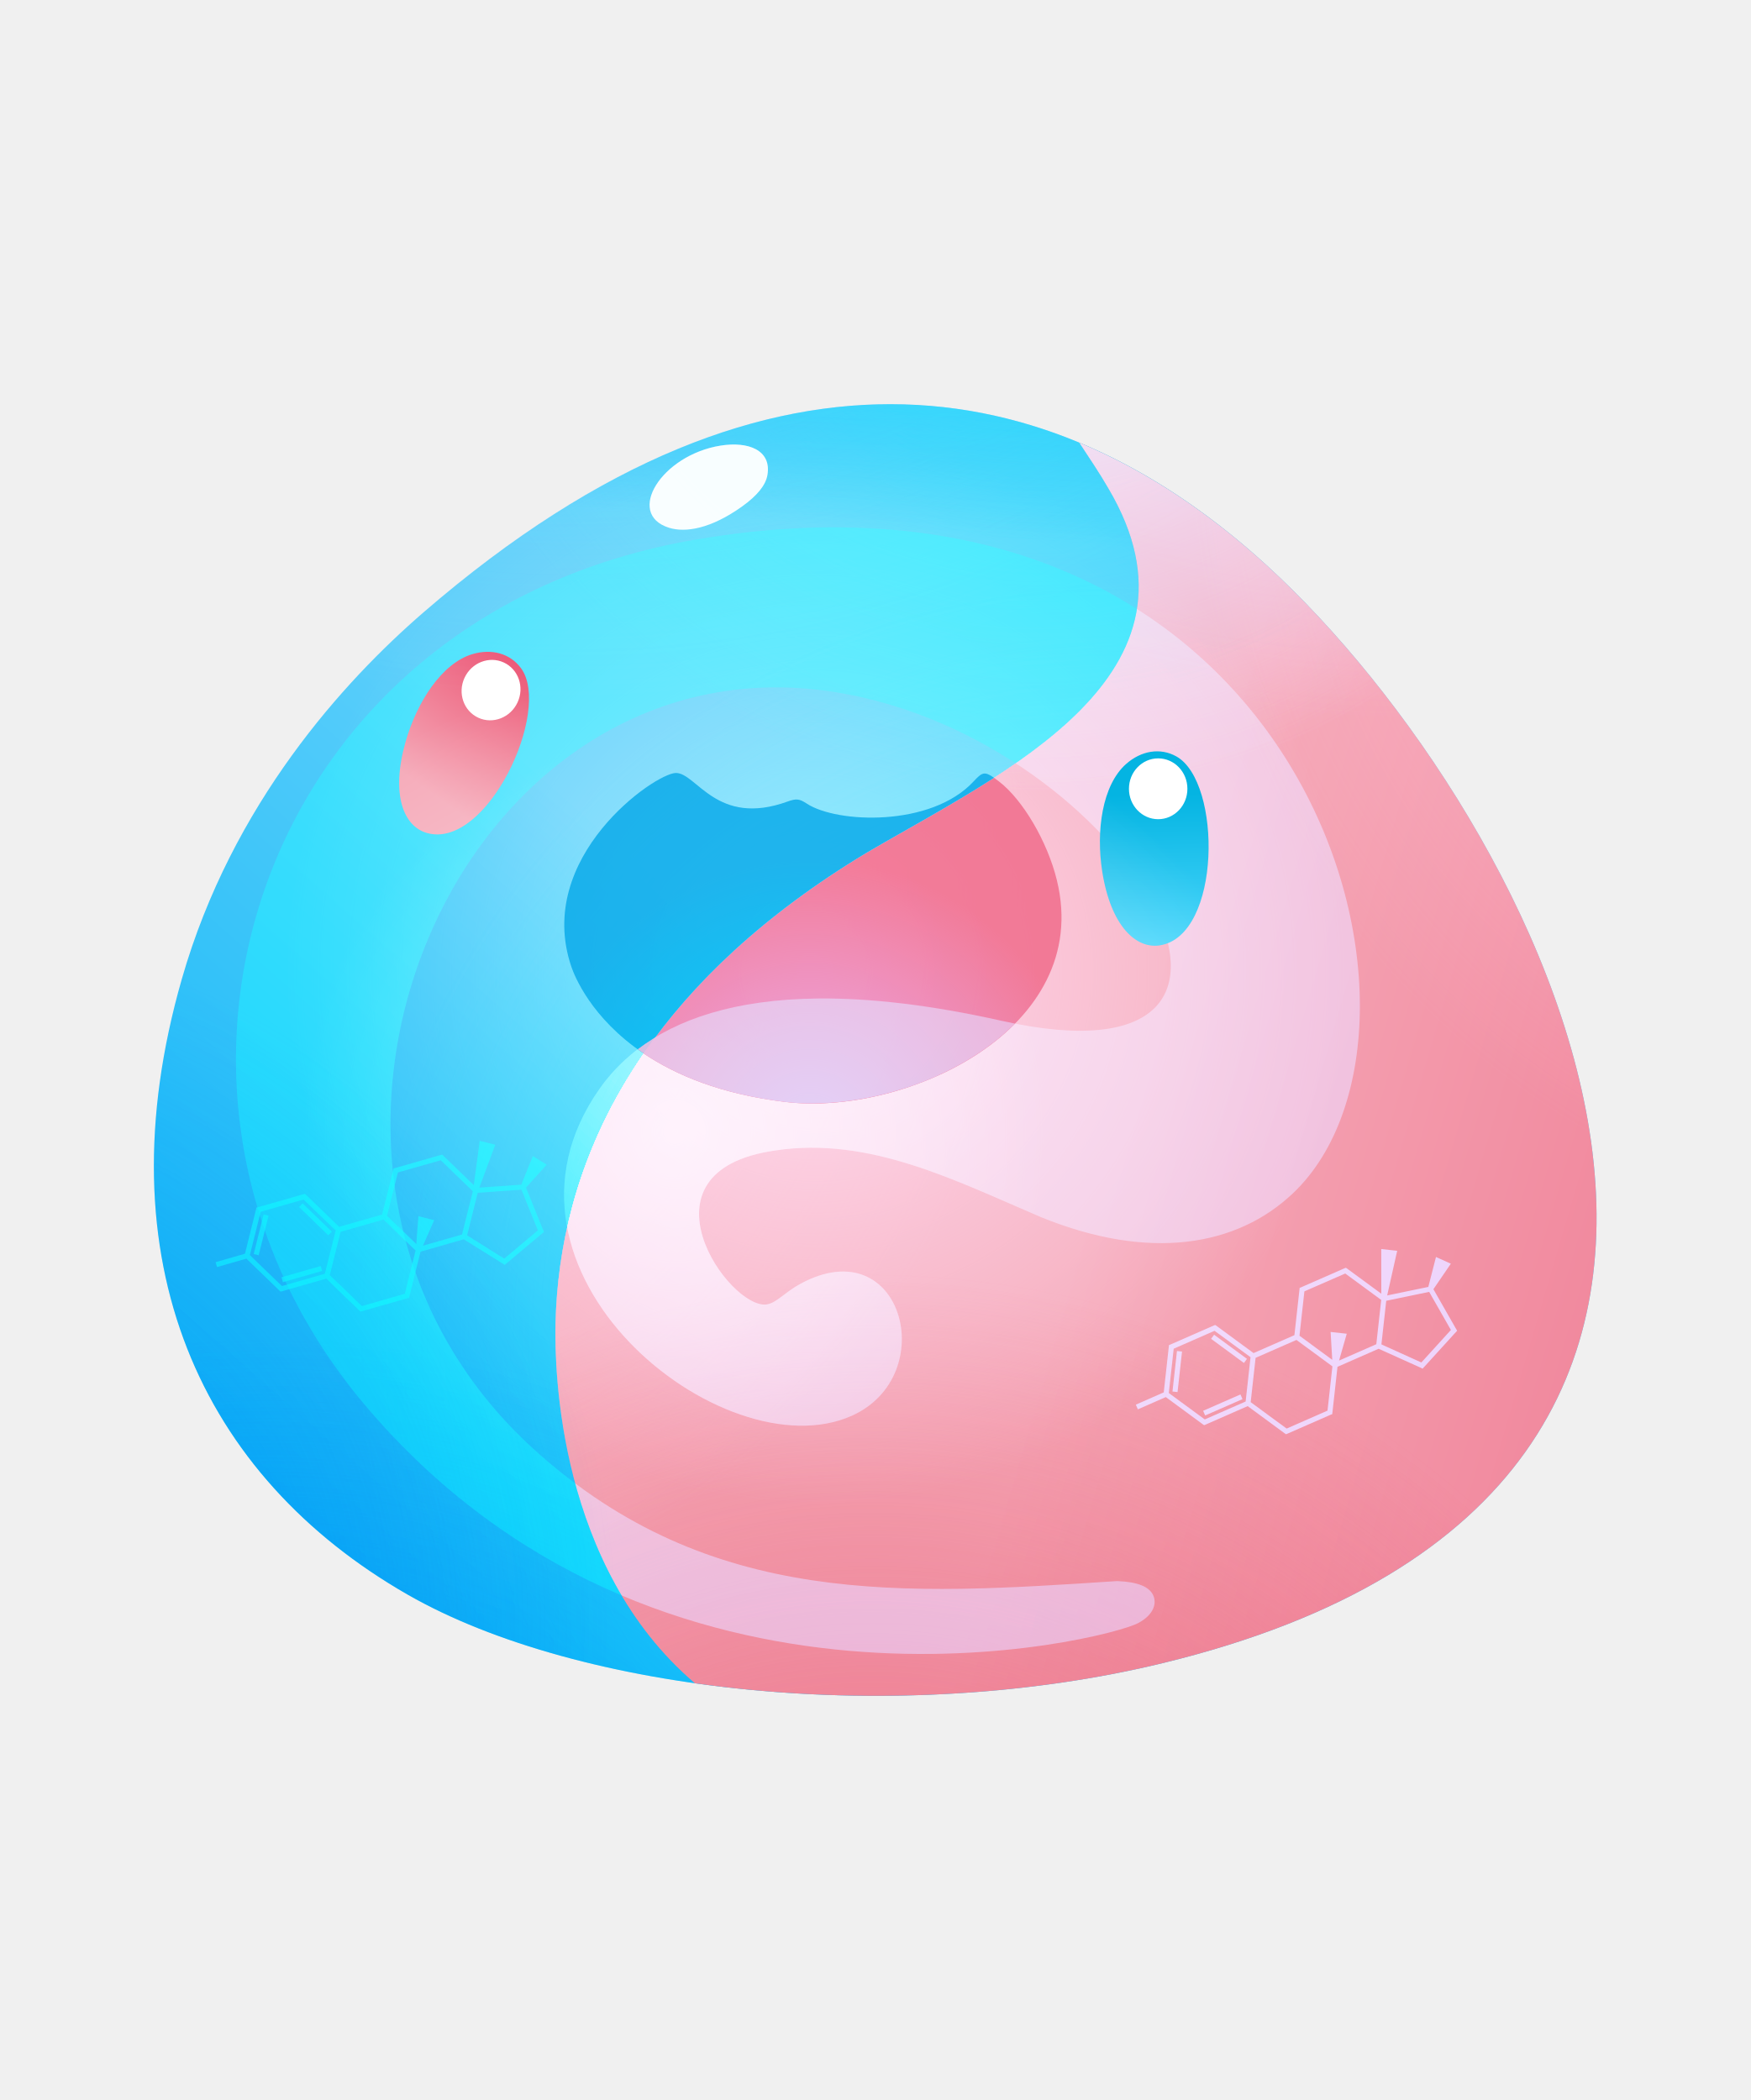
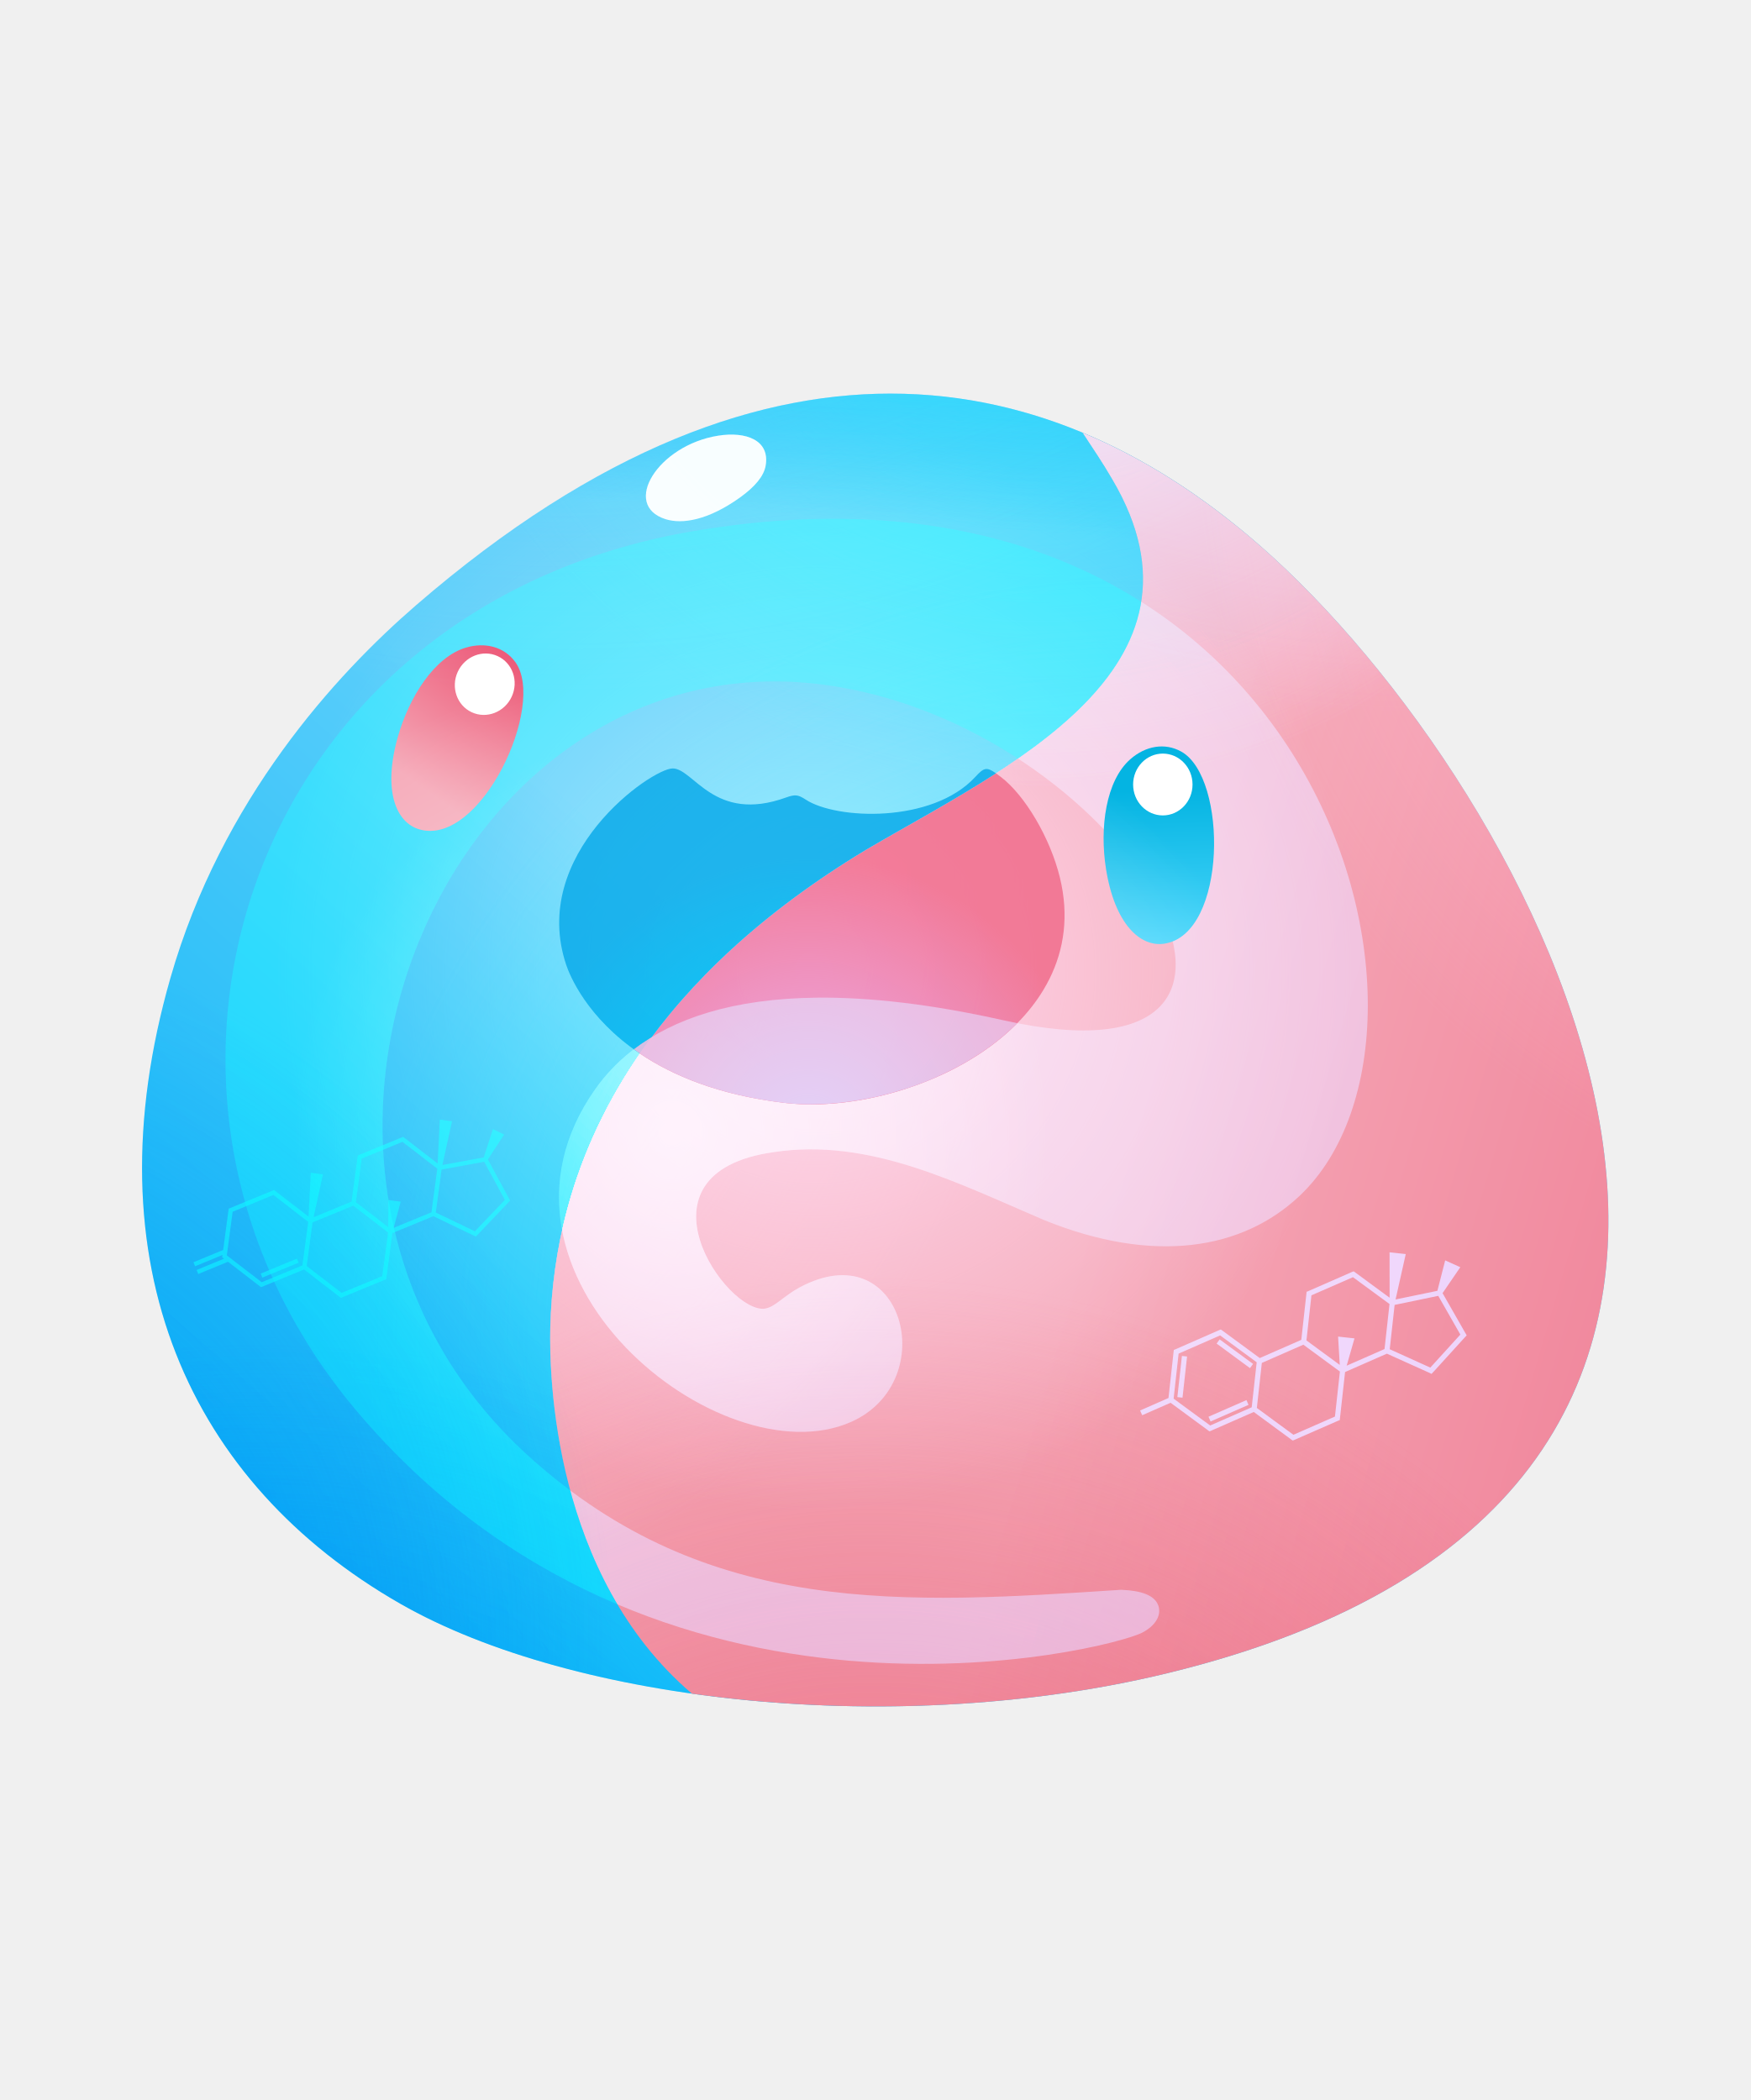
<svg xmlns="http://www.w3.org/2000/svg" xmlns:xlink="http://www.w3.org/1999/xlink" xml:space="preserve" width="3000" height="3600">
  <defs>
    <linearGradient id="u">
      <stop offset="0" stop-color="#fff2fc" />
      <stop offset="1" stop-color="#fff2fc" stop-opacity="0" />
    </linearGradient>
    <linearGradient id="t">
      <stop offset="0" stop-color="#19b3f7" />
      <stop offset="1" stop-color="#19b3f7" stop-opacity="0" />
    </linearGradient>
    <linearGradient id="s">
      <stop offset="0" stop-color="#f4c4e4" />
      <stop offset="1" stop-color="#f4c4e4" stop-opacity="0" />
    </linearGradient>
    <linearGradient id="r">
      <stop offset="0" stop-color="#1bb3ed" />
      <stop offset="1" stop-color="#1bb3ed" stop-opacity="0" />
    </linearGradient>
    <linearGradient id="q">
      <stop offset="0" stop-color="#f7b0bf" />
      <stop offset="1" stop-color="#f7b0bf" stop-opacity="0" />
    </linearGradient>
    <linearGradient id="p">
      <stop offset="0" stop-color="#48ccfc" stop-opacity=".627" />
      <stop offset="1" stop-color="#48ccfc" stop-opacity="0" />
    </linearGradient>
    <linearGradient id="o">
      <stop offset="0" stop-color="#f6cbe5" />
      <stop offset="1" stop-color="#f6cbe5" stop-opacity="0" />
    </linearGradient>
    <linearGradient id="n">
      <stop offset="0" stop-color="#fff" />
      <stop offset="1" stop-color="#fff" stop-opacity="0" />
    </linearGradient>
    <linearGradient id="e">
      <stop offset="0" stop-color="#f5a9b8" />
      <stop offset="1" stop-color="#eb5170" />
    </linearGradient>
    <linearGradient id="d">
      <stop offset="0" stop-color="#4bd7fc" />
      <stop offset="1" stop-color="#04b4e2" />
    </linearGradient>
    <linearGradient id="k">
      <stop offset="0" stop-color="#f28fa3" />
      <stop offset="1" stop-color="#f28fa3" stop-opacity="0" />
    </linearGradient>
    <linearGradient id="j">
      <stop offset="0" stop-color="#0ec9fb" />
      <stop offset="1" stop-color="#0ec9fb" stop-opacity="0" />
    </linearGradient>
    <linearGradient id="i">
      <stop offset="0" stop-color="#f3cae3" />
      <stop offset="1" stop-color="#f3cae3" stop-opacity="0" />
    </linearGradient>
    <linearGradient id="h">
      <stop offset="0" stop-color="#5bcefa" />
      <stop offset="1" stop-color="#5bcefa" stop-opacity="0" />
    </linearGradient>
    <linearGradient id="g">
      <stop offset="0" stop-color="#53c9f9" />
      <stop offset="1" stop-color="#53c9f9" stop-opacity="0" />
    </linearGradient>
    <linearGradient id="f">
      <stop offset="0" stop-color="#f5a8b7" />
      <stop offset="1" stop-color="#f5a8b7" stop-opacity="0" />
    </linearGradient>
    <linearGradient id="c">
      <stop offset="0" stop-color="#f5a9b8" />
      <stop offset="1" stop-color="#ec5f7b" />
    </linearGradient>
    <linearGradient id="b">
      <stop offset="0" stop-color="#5bcefa" />
      <stop offset="1" stop-color="#0cb6f8" />
    </linearGradient>
    <linearGradient id="a">
      <stop offset="0" stop-color="#3cc5f9" />
      <stop offset="1" stop-color="#3cc5f9" stop-opacity="0" />
    </linearGradient>
-     <linearGradient xlink:href="#a" id="y" x1="159.07" x2="155.187" y1="49.238" y2="102.442" gradientUnits="userSpaceOnUse" />
-     <linearGradient xlink:href="#b" id="v" x1="160.176" x2="53.057" y1="201.77" y2="323.285" gradientUnits="userSpaceOnUse" />
-     <linearGradient xlink:href="#c" id="z" x1="223.466" x2="473.231" y1="260.621" y2="334" gradientUnits="userSpaceOnUse" />
+     <linearGradient xlink:href="#a" id="y" x1="159.07" x2="155.187" y1="49.238" y2="102.442" gradientTransform="translate(61.542 78.28)scale(7.94693)" gradientUnits="userSpaceOnUse" />
+     <linearGradient xlink:href="#b" id="v" x1="160.176" x2="53.057" y1="201.77" y2="323.285" gradientTransform="translate(61.542 78.28)scale(7.94693)" gradientUnits="userSpaceOnUse" />
+     <linearGradient xlink:href="#c" id="z" x1="223.466" x2="473.231" y1="260.621" y2="334" gradientTransform="translate(61.542 78.28)scale(7.94693)" gradientUnits="userSpaceOnUse" />
    <linearGradient xlink:href="#d" id="G" x1="242.065" x2="241.188" y1="583.341" y2="549.961" gradientTransform="translate(0 -388.489)" gradientUnits="userSpaceOnUse" />
    <linearGradient xlink:href="#e" id="I" x1="85.622" x2="107.247" y1="564.9" y2="534.847" gradientTransform="translate(0 -403.367)" gradientUnits="userSpaceOnUse" />
-     <radialGradient xlink:href="#f" id="B" cx="133.078" cy="35.543" r="163.661" fx="133.078" fy="35.543" gradientTransform="translate(-81.802 143.34)" gradientUnits="userSpaceOnUse" />
-     <radialGradient xlink:href="#g" id="w" cx="424.706" cy="-58.827" r="163.661" fx="424.706" fy="-58.827" gradientTransform="translate(-192.51 337.332)" gradientUnits="userSpaceOnUse" />
-     <radialGradient xlink:href="#h" id="E" cx="-12.399" cy="228.961" r="139.691" fx="-12.399" fy="228.961" gradientTransform="translate(228.134 -206.643)" gradientUnits="userSpaceOnUse" />
-     <radialGradient xlink:href="#i" id="F" cx="133.491" cy="234.333" r="71.085" fx="133.491" fy="234.333" gradientTransform="matrix(1.13876 0 0 1.19154 -14.12 -44.959)" gradientUnits="userSpaceOnUse" />
-     <radialGradient xlink:href="#j" id="x" cx="68.968" cy="315.616" r="195.215" fx="68.968" fy="315.616" gradientTransform="translate(-19.04 156.89)" gradientUnits="userSpaceOnUse" />
-     <radialGradient xlink:href="#k" id="A" cx="133.215" cy="387.215" r="195.215" fx="133.215" fy="387.215" gradientTransform="translate(47.115 72.738)" gradientUnits="userSpaceOnUse" />
+     <radialGradient xlink:href="#f" id="B" cx="133.078" cy="35.543" r="163.661" fx="133.078" fy="35.543" gradientTransform="translate(-588.533 1217.387)scale(7.94693)" gradientUnits="userSpaceOnUse" />
+     <radialGradient xlink:href="#g" id="w" cx="424.706" cy="-58.827" r="163.661" fx="424.706" fy="-58.827" gradientTransform="translate(-1468.32 2759.034)scale(7.94693)" gradientUnits="userSpaceOnUse" />
+     <radialGradient xlink:href="#h" id="E" cx="-12.399" cy="228.961" r="139.691" fx="-12.399" fy="228.961" gradientTransform="translate(1874.506 -1563.898)scale(7.94693)" gradientUnits="userSpaceOnUse" />
+     <radialGradient xlink:href="#i" id="F" cx="133.491" cy="234.333" r="71.085" fx="133.491" fy="234.333" gradientTransform="matrix(9.04966 0 0 9.46909 -50.663 -279.005)" gradientUnits="userSpaceOnUse" />
+     <radialGradient xlink:href="#j" id="x" cx="68.968" cy="315.616" r="195.215" fx="68.968" fy="315.616" gradientTransform="translate(-89.765 1325.077)scale(7.94693)" gradientUnits="userSpaceOnUse" />
+     <radialGradient xlink:href="#k" id="A" cx="133.215" cy="387.215" r="195.215" fx="133.215" fy="387.215" gradientTransform="translate(435.959 656.326)scale(7.94693)" gradientUnits="userSpaceOnUse" />
    <radialGradient xlink:href="#n" id="J" cx="204.163" cy="158.702" r="138.864" fx="204.163" fy="158.702" gradientTransform="translate(-58.164 112.904)" gradientUnits="userSpaceOnUse" />
-     <radialGradient xlink:href="#h" id="D" cx="-12.399" cy="228.961" r="139.691" fx="-12.399" fy="228.961" gradientTransform="translate(228.134 -206.643)" gradientUnits="userSpaceOnUse" />
+     <radialGradient xlink:href="#h" id="D" cx="-12.399" cy="228.961" r="139.691" fx="-12.399" fy="228.961" gradientTransform="translate(1874.506 -1563.898)scale(7.94693)" gradientUnits="userSpaceOnUse" />
    <radialGradient xlink:href="#n" id="H" cx="204.163" cy="158.702" r="138.864" fx="204.163" fy="158.702" gradientTransform="translate(-58.164 112.904)" gradientUnits="userSpaceOnUse" />
-     <radialGradient xlink:href="#o" id="C" cx="129.169" cy="190.539" r="102.283" fx="129.169" fy="190.539" gradientTransform="translate(22.89 -14.733)scale(1.12571)" gradientUnits="userSpaceOnUse" />
-     <radialGradient xlink:href="#p" id="K" cx="-1.653" cy="245.492" r="150.436" fx="-1.653" fy="245.492" gradientTransform="translate(-23.379 94.685)" gradientUnits="userSpaceOnUse" />
-     <radialGradient xlink:href="#q" id="N" cx="628.895" cy="240.804" r="177.68" fx="628.895" fy="240.804" gradientTransform="translate(-205.735 -158.977)" gradientUnits="userSpaceOnUse" />
-     <radialGradient xlink:href="#r" id="O" cx="170.374" cy="158.977" r="52.603" fx="170.374" fy="158.977" gradientTransform="translate(-30.01 52.42)scale(1.15556)" gradientUnits="userSpaceOnUse" />
-     <radialGradient xlink:href="#s" id="L" cx="194.65" cy="222.675" r="264.503" fx="194.65" fy="222.675" gradientTransform="translate(-79.35 -345.507)" gradientUnits="userSpaceOnUse" />
-     <radialGradient xlink:href="#t" id="M" cx="332.503" cy="-9.497" r="264.503" fx="332.503" fy="-9.497" gradientTransform="translate(-35.068 -108.712)" gradientUnits="userSpaceOnUse" />
-     <radialGradient xlink:href="#u" id="P" cx="322.503" cy="1.503" r="264.503" fx="322.503" fy="1.503" gradientTransform="translate(-141.495 -175.233)" gradientUnits="userSpaceOnUse" />
+     <radialGradient xlink:href="#o" id="C" cx="129.169" cy="190.539" r="102.283" fx="129.169" fy="190.539" gradientTransform="translate(243.446 -38.8)scale(8.94597)" gradientUnits="userSpaceOnUse" />
+     <radialGradient xlink:href="#p" id="K" cx="-1.653" cy="245.492" r="150.436" fx="-1.653" fy="245.492" gradientTransform="translate(-124.249 830.733)scale(7.94693)" gradientUnits="userSpaceOnUse" />
+     <radialGradient xlink:href="#q" id="N" cx="628.895" cy="240.804" r="177.68" fx="628.895" fy="240.804" gradientTransform="translate(-1573.42 -1185.1)scale(7.94693)" gradientUnits="userSpaceOnUse" />
+     <radialGradient xlink:href="#r" id="O" cx="170.374" cy="158.977" r="52.603" fx="170.374" fy="158.977" gradientTransform="translate(-176.941 494.864)scale(9.18312)" gradientUnits="userSpaceOnUse" />
+     <radialGradient xlink:href="#s" id="L" cx="194.65" cy="222.675" r="264.503" fx="194.65" fy="222.675" gradientTransform="translate(-569.054 -2667.442)scale(7.94693)" gradientUnits="userSpaceOnUse" />
+     <radialGradient xlink:href="#t" id="M" cx="332.503" cy="-9.497" r="264.503" fx="332.503" fy="-9.497" gradientTransform="translate(-217.144 -785.65)scale(7.94693)" gradientUnits="userSpaceOnUse" />
+     <radialGradient xlink:href="#u" id="P" cx="322.503" cy="1.503" r="264.503" fx="322.503" fy="1.503" gradientTransform="translate(-1062.909 -1314.287)scale(7.94693)" gradientUnits="userSpaceOnUse" />
  </defs>
-   <g transform="translate(61.542 78.28)scale(7.94693)">
-     <path fill="url(#v)" d="M243.11 348.89c-57.2 13.919-125.996 6.407-162.9-14.733-44.478-25.478-66.19-71.927-48.746-132.806 10.86-37.898 35.026-64.315 52.116-79.098 77.13-66.724 138.726-49.536 181.847-10.164 59.124 53.983 134.886 198.544-22.317 236.8" />
-     <path fill="url(#w)" d="M232.195 114.844a163.66 163.66 0 0 0-163.66 163.662 163.7 163.7 0 0 0 9.244 54.224q1.205.724 2.432 1.426c36.904 21.14 105.699 28.652 162.898 14.733 149.868-36.471 88.005-169.558 30.678-228.672a163.7 163.7 0 0 0-41.592-5.373" style="mix-blend-mode:overlay" />
-     <path fill="url(#x)" d="M49.928 277.293a195 195 0 0 0-18.389.867c8.493 23.744 25.492 42.718 48.672 55.996 29.114 16.678 78.079 24.874 125.539 20.756a195.22 195.22 0 0 0-155.822-77.619" style="mix-blend-mode:multiply" />
-     <path fill="url(#y)" d="M180.803 77.398c-25.82.847-54.565 11.253-86.026 35.666a95.06 95.06 0 0 0 87.895 58.864 95.06 95.06 0 0 0 86.713-56.114 182 182 0 0 0-3.957-3.724c-23.07-21.065-51.43-35.78-84.625-34.692" style="mix-blend-mode:multiply" />
-     <path fill="url(#z)" d="M224.986 85.615c2.16 3.303 4.396 6.577 6.282 9.865 23.907 40.387-23.031 61.514-52.156 78.648-51 30.747-66.278 68.93-67.053 101.455-.244 10.238.63 52.593 30.062 77.675 32.068 4.535 68.41 3.559 100.988-4.37 157.203-38.255 81.442-182.815 22.319-236.798-12.058-11.01-25.56-20.284-40.442-26.475" />
-     <path fill="url(#A)" d="M180.33 264.738a195.2 195.2 0 0 0-68.295 12.336c-.093 12.35 1.917 52.178 30.086 76.184 32.068 4.535 68.41 3.559 100.988-4.37 31.218-7.596 53.249-19.386 68.047-33.826a195.22 195.22 0 0 0-130.826-50.324" style="mix-blend-mode:multiply" />
-     <path fill="#5bcefa" fill-opacity=".631" d="M208.186 210.338c-51.395-11.5-75.808-.623-86.557 14.576-13.944 19.715-7.272 40.468 6.34 54.746 13.612 14.279 34.163 22.082 47.977 15.897 9.656-4.323 12.394-14.41 9.97-21.934s-10.006-12.487-20.994-6.562c-3.334 1.798-5.196 4.156-7.3 4.476-8.005 1.214-29.36-28.773 1.787-33.205 20.401-3.12 39.104 6.604 57.418 14.406 23.37 9.488 42.194 6.285 54.273-5.177 18.963-17.993 19.741-58.863-.707-92.427-20.449-33.565-62.124-59.823-128.068-48.595-47.494 8.087-79.488 37.954-92.553 74.18s-7.198 78.813 21.03 112.34c63.352 75.24 160.008 50.894 166.915 47.219 3.387-1.802 4.072-4.298 3.21-6.07-.86-1.772-3.267-2.82-7.741-2.996-45.938 3.022-87.666 5.894-125.433-28.1-33.515-30.169-37.884-74.437-23.574-109.48s47.297-60.863 88.494-54.133c31.453 5.14 58.078 26.82 67.967 45.23 9.888 18.411 3.04 33.552-32.454 25.61" style="mix-blend-mode:overlay" />
-     <path fill="url(#B)" d="M212.979 153.63c-10.881 7.798-23.503 14.401-33.868 20.499-50.999 30.747-66.277 68.93-67.052 101.455-.169 7.062.196 29.401 10.095 50.814a163.66 163.66 0 0 0 92.784-147.515 164 164 0 0 0-1.96-25.252" style="mix-blend-mode:overlay" />
-     <circle cx="168.297" cy="199.76" r="115.142" fill="url(#C)" style="mix-blend-mode:overlay" />
-     <path fill="#f8feff" d="M157.76 92.64c-.39 2.24-2.29 4.48-5.407 6.72-6.806 4.893-12.313 5.738-15.827 4.63-9.45-2.978-1.653-15.683 11.15-17.72 5.926-.943 11.026.947 10.084 6.37" />
-     <path fill="url(#D)" d="M224.986 85.615c2.16 3.303 4.396 6.577 6.282 9.865 18.319 30.946-4.958 50.585-29.944 65.784a140 140 0 0 0 14.412.744 139.7 139.7 0 0 0 75.2-21.969c-8.361-10.77-17.103-20.275-25.508-27.95-12.058-11.008-25.56-20.283-40.442-26.474" style="mix-blend-mode:overlay" />
-     <path fill="url(#E)" d="M185.092 77.346c-24.388-.197-51.465 8.129-81.045 28.87a139.69 139.69 0 0 0 111.69 55.792 139.7 139.7 0 0 0 75.199-21.969c-8.361-10.77-17.103-20.275-25.508-27.95-22.07-20.15-48.98-34.49-80.336-34.743" style="mix-blend-mode:overlay" />
-     <path fill="url(#F)" d="M115.49 152.868a80.95 84.701 0 0 0-58.543 81.39 80.95 84.701 0 0 0 72.256 84.211c-7.287-4.005-14.437-9.045-21.45-15.357-33.516-30.168-37.884-74.436-23.574-109.48 6.7-16.409 17.496-30.795 31.312-40.764m59.001 52.76c-29.052-1.08-44.8 7.887-52.862 19.286-13.944 19.715-7.272 40.467 6.34 54.746 13.611 14.278 34.164 22.082 47.978 15.897 9.656-4.323 12.393-14.41 9.97-21.935s-10.007-12.485-20.994-6.56c-3.334 1.798-5.198 4.155-7.302 4.474-8.005 1.214-29.36-28.772 1.787-33.203 20.401-3.12 39.106 6.603 57.419 14.405l.062.025a80.95 84.701 0 0 0 1.955-18.504 80.95 84.701 0 0 0-2.901-22.479 102 102 0 0 1-7.757-1.44c-12.85-2.876-24.01-4.353-33.695-4.713" style="mix-blend-mode:overlay" />
-     <path fill="url(#G)" d="M245.967 153.33c9.826 5.511 9.738 38.675-3.589 40.75-5.117.797-10.548-4.158-12.403-15.88-1.383-8.74-.04-18.703 5.174-23.276 3.214-2.819 7.305-3.564 10.818-1.594" />
-     <ellipse cx="242.031" cy="160.303" fill="#fff" rx="6.303" ry="6.561" />
-     <path fill="url(#H)" d="M230.938 161.748c-1.619 4.846-1.843 10.897-.963 16.453 1.855 11.72 7.287 16.676 12.404 15.88 4.972-.775 8.1-5.875 9.559-12.253a139 139 0 0 0-21-20.08" />
-     <path fill="url(#I)" d="M104.65 134.335c6.613 9.121-7.363 39.196-20.333 35.496-4.98-1.42-7.834-8.196-4.607-19.615 2.406-8.516 7.801-17 14.451-18.967 4.099-1.213 8.126-.175 10.49 3.086" />
-     <ellipse cx="147.375" cy="85.093" fill="#fff" rx="6.303" ry="6.561" transform="rotate(24.774)" />
-     <path fill="url(#J)" d="M106.2 138.568a139 139 0 0 0-26.27 10.899q-.114.375-.221.75c-3.227 11.42-.373 18.194 4.607 19.615 11.37 3.243 23.512-19.465 21.883-31.264" />
-     <path fill="#5bcefa" d="m290.14 259.587.012 9.635-7.1-5.214-.289-.217-.25-.162-.28.103-9.084 3.981-.311.14-.297.109-.036.33-.04.354-1.053 9.523-8.812 3.863-7.728-5.682-.289-.217-.25-.162-.282.103-.33.148-9.062 3.972-.298.11-.036.33-.04.354-1.053 9.522-6.022 2.647.44 1.013 6.024-2.648 7.727 5.682.29.216.251.162.28-.103.33-.148 8.782-3.856 8.018 5.9.25.16.281-.103.33-.148 9.063-3.971.298-.11.036-.33.04-.354 1.052-9.523 8.873-3.896 9.121 4.112.36.182.271-.304.243-.258 6.424-7.064.245-.26.265-.296-.194-.347-.18-.306-4.743-8.306 3.762-5.504-3.205-1.445-1.654 6.455-8.872 1.837 2.16-9.629zm-7.765 5.28 7.755 5.696-1.057 9.559-8.033 3.525 1.661-5.788-3.483-.385.356 6.011-7.068-5.196 1.053-9.522.005-.046.036-.018zm18.098 3.962 4.689 8.219-6.373 7.009-8.613-3.9 1.04-9.406zm-46.28 8.397 7.755 5.696-1.057 9.559-8.812 3.863-7.755-5.695 1.053-9.522.004-.037zm17.659 1.971 7.755 5.696-1.053 9.522-.002.029-.037.017-8.777 3.854-7.755-5.695 1.058-9.56zm-17.758-1.126-.652.887 7.084 5.206.652-.886zm-8.011 3.512-.967 8.738 1.093.12.967-8.737zm13.693 9.373-8.053 3.528.442 1.008 8.052-3.528zM95.712 236.245l-1.28 9.55-6.336-6.12-.258-.252-.227-.195-.29.065-9.536 2.727-.327.096-.309.069-.08.323-.087.345-2.32 9.295-9.25 2.647-6.896-6.667-.258-.253-.227-.195-.292.065-.346.103-9.514 2.72-.31.07-.08.322-.087.345-2.32 9.296-6.322 1.815.299 1.063 6.325-1.817 6.896 6.667.258.253.227.195.292-.066.346-.102 9.22-2.644 7.155 6.921.226.194.292-.065.347-.103 9.514-2.72.31-.069.08-.323.086-.345 2.32-9.295 9.315-2.672 8.488 5.298.331.229.31-.265.276-.224 7.312-6.138.278-.226.302-.258-.146-.37-.138-.327-3.585-8.867 4.465-4.95-2.982-1.86-2.505 6.174-9.037.63 3.43-9.251zm-8.403 4.191 6.922 6.685-2.33 9.33-8.432 2.417 2.422-5.513-3.4-.849-.453 6.005-6.308-6.096 2.32-9.295.011-.046.038-.013zm17.404 6.352 3.544 8.774-7.255 6.092-8.012-5.019 2.292-9.182zm-46.988 2.118 6.921 6.684-2.329 9.33-9.25 2.648-6.922-6.684 2.32-9.295.01-.036zm17.235 4.32 6.921 6.685-2.32 9.295-.006.028-.038.012-9.215 2.643-6.921-6.684 2.33-9.331zm-17.447-3.496-.764.791 6.322 6.109.764-.79zm-8.41 2.406-2.129 8.53 1.067.266 2.13-8.53zm12.313 11.124-8.453 2.417.303 1.058 8.453-2.417z" overflow="visible" style="mix-blend-mode:overlay" />
+   <g transform="translate(-24.59 -29.508)scale(1.0164)">
+     <path fill="url(#v)" d="M1993.521 2850.876c-454.56 110.619-1001.283 50.922-1294.554-117.074-353.462-202.475-526.012-571.603-387.38-1055.398 86.303-301.176 278.35-511.107 414.16-628.593 612.946-530.246 1102.443-393.655 1445.126-80.77C2640.724 1398.04 3242.8 2546.859 1993.52 2850.877" />
+     <path fill="url(#w)" d="M1906.782 990.934a1300.605 1300.605 0 0 0-1300.596 1300.61 1300.6 1300.6 0 0 0 73.463 430.92c6.38 3.838 12.82 7.605 19.324 11.33 293.272 167.996 839.98 227.698 1294.542 117.078 1190.987-289.832 699.368-1347.466 243.794-1817.239a1300.6 1300.6 0 0 0-330.527-42.699" style="mix-blend-mode:overlay" />
+     <path fill="url(#x)" d="M458.314 2281.906a1551 1551 0 0 0-146.133 6.892c67.496 188.693 202.58 339.474 386.792 444.997 231.37 132.536 620.488 197.673 997.65 164.945a1551.36 1551.36 0 0 0-1238.309-616.834" style="mix-blend-mode:multiply" />
+     <path fill="url(#y)" d="M1498.369 693.359c-205.184 6.726-433.624 89.424-683.638 283.435a755.4 755.4 0 0 0 698.492 467.782 755.4 755.4 0 0 0 689.1-445.928 1448 1448 0 0 0-31.446-29.6c-183.339-167.396-408.7-284.337-672.508-275.69" style="mix-blend-mode:multiply" />
+     <path fill="url(#z)" d="M1849.492 758.657c17.17 26.244 34.933 52.266 49.917 78.398 189.994 320.949-183.026 488.843-414.479 625.008-405.286 244.345-526.706 547.775-532.866 806.257-1.939 81.361 5.013 417.95 238.904 617.273 254.84 36.04 543.643 28.285 802.547-34.721 1249.28-304.017 647.213-1452.826 177.362-1881.823-95.818-87.487-203.12-161.195-321.385-210.392" />
+     <path fill="url(#A)" d="M1494.612 2182.135a1551.4 1551.4 0 0 0-542.734 98.033c-.743 98.135 15.23 414.65 239.09 605.425 254.84 36.04 543.643 28.285 802.547-34.721 248.084-60.372 423.16-154.066 540.764-268.814a1551.36 1551.36 0 0 0-1039.667-399.923" style="mix-blend-mode:multiply" />
+     <path fill="#5bcefa" fill-opacity=".631" d="M1715.978 1749.823c-408.43-91.393-602.436-4.952-687.861 115.83-110.81 156.673-57.785 321.598 50.387 435.067s271.492 175.482 381.27 126.333c76.733-34.355 98.489-114.514 79.233-174.311-19.256-59.799-79.524-99.236-166.838-52.15-26.497 14.29-41.3 33.033-58.02 35.57-63.612 9.65-233.319-228.659 14.202-263.878 162.129-24.792 310.763 52.484 456.297 114.488 185.727 75.396 335.313 49.947 431.306-41.14 150.696-142.996 156.882-467.785-5.62-734.518s-493.693-475.409-1017.748-386.176C815.16 989.202 560.9 1226.55 457.079 1514.44c-103.822 287.89-57.205 626.322 167.127 892.755 503.447 597.93 1271.564 404.45 1326.456 375.247 26.917-14.32 32.36-34.151 25.517-48.234s-25.97-22.415-61.528-23.814c-365.064 24.018-696.669 46.842-996.802-223.314-266.345-239.743-301.06-591.54-187.344-870.029 113.717-278.488 375.866-483.67 703.253-430.181 249.957 40.838 461.547 213.134 540.13 359.442s24.16 266.627-257.91 203.51" style="mix-blend-mode:overlay" />
+     <path fill="url(#B)" d="M1754.067 1299.172c-86.469 61.96-186.774 114.44-269.14 162.897-405.286 244.346-526.703 547.775-532.863 806.256-1.338 56.119 1.557 233.648 80.23 403.819a1300.6 1300.6 0 0 0 737.341-1172.296 1300.6 1300.6 0 0 0-15.568-200.676" style="mix-blend-mode:overlay" />
+     <circle cx="1398.987" cy="1665.754" r="915.021" fill="url(#C)" style="mix-blend-mode:overlay" />
+     <path fill="#f8feff" d="M1315.246 814.477c-3.097 17.805-18.192 35.61-42.965 53.415-54.09 38.876-97.848 45.594-125.776 36.79-75.093-23.671-13.135-124.631 88.614-140.825 47.084-7.493 87.62 7.531 80.127 50.62" />
+     <path fill="url(#D)" d="M1849.492 758.657c17.17 26.244 34.933 52.266 49.917 78.398 145.581 245.925-39.396 401.993-237.958 522.775a1110 1110 0 0 0 114.532 5.913 1110.1 1110.1 0 0 0 597.603-174.584c-66.441-85.589-135.912-161.122-202.709-222.11-95.818-87.487-203.12-161.195-321.385-210.392" style="mix-blend-mode:overlay" />
+     <path fill="url(#E)" d="M1532.453 692.94c-193.806-1.56-408.984 64.6-644.058 229.436a1110.11 1110.11 0 0 0 887.588 443.367 1110.1 1110.1 0 0 0 597.603-174.584c-66.443-85.591-135.91-161.12-202.709-222.11-175.392-160.142-389.244-274.103-638.424-276.11" style="mix-blend-mode:overlay" />
+     <path fill="#5bcefa" d="m765.812 1917.373-3.676 73.98-58.275-44.894-76.457 31.498-10.39 77.768-64.105 26.404 15.874-72.348-20.59-2.75-3.679 73.977-58.275-44.892-76.457 31.497-9.31 69.68-50.126 20.657 2.793 6.79 46.208-19.032-.518 3.879 3.097 2.388-46.208 19.035 2.797 6.79 50.127-20.657 55.693 42.907 72.54-29.883 62.15 47.88 76.457-31.495 10.39-77.768 69.076-28.46 71.677 34.353 57.794-60.668-37.547-69.468 27.419-41.982-18.92-9.073-15.55 47.673-69.611 12.768 16.192-73.803zm-63.065 37.502 58.794 45.3-9.83 73.56-63.73 26.248 11.872-44.216-20.8-2.78-.152 45.78-54.6-42.069 9.828-73.56zm137.93 33.62 34.769 64.328-50.434 52.948-65.938-31.607 9.686-72.486zm-355.559 56.023 58.792 45.298-9.83 73.561-68.623 28.274-58.79-45.298 9.83-73.562zm134.7 17.998 58.794 45.298-9.829 73.562-68.624 28.273-58.789-45.298 9.83-73.561zm-94.808 89.34-61.23 25.233 2.797 6.788 61.23-25.232z" overflow="visible" style="mix-blend-mode:overlay" />
+     <path fill="url(#F)" d="M979.34 1293.107a643.297 673.112 0 0 0-465.24 646.808 643.297 673.112 0 0 0 574.211 669.216c-57.915-31.829-114.735-71.88-170.466-122.045-266.345-239.743-301.056-591.538-187.34-870.027 53.247-130.399 139.043-244.727 248.835-323.952m468.87 419.276c-230.874-8.583-356.025 62.687-420.093 153.273-110.81 156.673-57.791 321.588 50.381 435.057 108.172 113.47 271.504 175.49 381.282 126.34 76.733-34.355 98.485-114.522 79.229-174.32s-79.522-99.22-166.835-52.133c-26.497 14.289-41.313 33.02-58.033 35.556-63.612 9.651-233.316-228.647 14.204-263.865 162.13-24.793 310.77 52.477 456.306 114.48.166.065.323.127.49.196a643.297 673.112 0 0 0 15.538-147.052 643.297 673.112 0 0 0-23.055-178.632c-19.203-2.763-39.741-6.55-61.646-11.452-102.108-22.848-190.81-34.586-267.768-37.447z" style="mix-blend-mode:overlay" />
+     <g transform="translate(61.542 78.28)scale(7.94693)">
+       <path fill="url(#G)" d="M245.967 153.33c9.826 5.511 9.738 38.675-3.589 40.75-5.117.797-10.548-4.158-12.403-15.88-1.383-8.74-.04-18.703 5.174-23.276 3.214-2.819 7.305-3.564 10.818-1.594" />
+       <ellipse cx="242.031" cy="160.303" fill="#fff" rx="6.303" ry="6.561" />
+       <path fill="url(#H)" d="M230.938 161.748c-1.619 4.846-1.843 10.897-.963 16.453 1.855 11.72 7.287 16.676 12.404 15.88 4.972-.775 8.1-5.875 9.559-12.253a139 139 0 0 0-21-20.08" />
+     </g>
+     <g transform="translate(61.542 78.28)scale(7.94693)">
+       <path fill="url(#I)" d="M104.65 134.335c6.613 9.121-7.363 39.196-20.333 35.496-4.98-1.42-7.834-8.196-4.607-19.615 2.406-8.516 7.801-17 14.451-18.967 4.099-1.213 8.126-.175 10.49 3.086" />
+       <ellipse cx="147.375" cy="85.093" fill="#fff" rx="6.303" ry="6.561" transform="rotate(24.774)" />
+       <path fill="url(#J)" d="M106.2 138.568a139 139 0 0 0-26.27 10.899q-.114.375-.221.75c-3.227 11.42-.373 18.194 4.607 19.615 11.37 3.243 23.512-19.465 21.883-31.264" />
+     </g>
+     <path fill="#5bcefa" d="m2367.263 2141.197.098 76.571-56.418-41.438-2.301-1.72-1.996-1.288-2.22.82-72.191 31.633-2.472 1.109-2.356.868-.291 2.629-.31 2.812-8.37 75.671-70.028 30.7-61.413-45.155-2.298-1.719-1.995-1.291-2.232.823-2.618 1.176-72.025 31.56-2.365.873-.29 2.626-.311 2.813-8.37 75.673-47.856 21.036 3.489 8.046L1998 2394.98l61.41 45.155 2.297 1.719 1.998 1.291 2.23-.824 2.618-1.175 69.793-30.643 63.719 46.88 1.987 1.285 2.23-.823 2.62-1.176 72.025-31.56 2.365-.873.29-2.626.311-2.813 8.37-75.673 70.51-30.967 72.485 32.681 2.856 1.448 2.16-2.414 1.93-2.055 51.048-56.134 1.945-2.07 2.106-2.353-1.541-2.756-1.436-2.43-37.686-66.01 29.896-43.736-25.468-11.483-13.147 51.299-70.504 14.591 17.163-76.517zm-61.707 41.96 61.631 45.265-8.402 75.965-63.839 28.015 13.2-46-27.675-3.06 2.83 47.772-56.174-41.29 8.37-75.67.04-.371.285-.142zm143.823 31.483 37.26 65.318-50.646 55.7-68.442-30.985 8.268-74.754zm-367.78 66.737 61.625 45.265-8.402 75.962-70.028 30.703-61.628-45.265 8.37-75.67.031-.293zm140.33 15.663 61.63 45.265-8.37 75.671-.017.227-.288.14-69.75 30.625-61.628-45.262 8.402-75.965zm-141.123-8.947-5.175 7.042 56.295 41.372 5.178-7.042zm-63.663 27.903-7.681 69.442 8.688.96 7.68-69.44zm108.819 74.49-63.995 28.04 3.51 8.008 63.995-28.04z" overflow="visible" style="mix-blend-mode:overlay" />
    <g opacity=".825">
-       <path fill="#f16989" d="M206.639 157.936c-9.24 5.974-19.125 11.25-27.528 16.193-22.19 13.378-37.616 28.163-48.029 43.277 6.93 4.668 16.752 8.797 30.574 10.451 25.876 3.098 66.357-15.624 58.543-47.773-2.033-8.364-7.356-17.44-12.556-21.406a35 35 0 0 0-1.004-.742" style="mix-blend-mode:normal" />
-       <path fill="#07a9e9" d="M138.018 156.893c-4.471.024-30.541 18.11-22.561 41.742.687 2.032 4.274 11.124 15.625 18.771 10.413-15.114 25.84-29.9 48.03-43.277 8.402-4.943 18.288-10.22 27.527-16.193-2.051-1.45-2.587-1.198-4.42.783-9.135 9.872-29.442 9.06-35.96 4.789-1.621-1.063-2.272-1.133-4.177-.444-15.276 5.524-19.594-6.196-24.064-6.171" style="mix-blend-mode:normal" />
-       <path fill="#eca8d1" d="M168.816 205.543c-18.216.157-30.673 4.564-39.04 10.953q.634.459 1.306.91c6.93 4.668 16.752 8.797 30.574 10.451 15.832 1.895 37.13-4.377 49.49-16.896q-1.445-.284-2.96-.623c-15.438-3.454-28.44-4.89-39.37-4.795" style="mix-blend-mode:normal" />
+       <path fill="#f16989" d="M206.639 157.936c-9.24 5.974-19.125 11.25-27.528 16.193-22.19 13.378-37.616 28.163-48.029 43.277 6.93 4.668 16.752 8.797 30.574 10.451 25.876 3.098 66.357-15.624 58.543-47.773-2.033-8.364-7.356-17.44-12.556-21.406a35 35 0 0 0-1.004-.742" style="mix-blend-mode:normal" transform="translate(61.542 78.28)scale(7.94693)" />
+       <path fill="#07a9e9" d="M138.018 156.893c-4.471.024-30.541 18.11-22.561 41.742.687 2.032 4.274 11.124 15.625 18.771 10.413-15.114 25.84-29.9 48.03-43.277 8.402-4.943 18.288-10.22 27.527-16.193-2.051-1.45-2.587-1.198-4.42.783-9.135 9.872-29.442 9.06-35.96 4.789-1.621-1.063-2.272-1.133-4.177-.444-15.276 5.524-19.594-6.196-24.064-6.171" style="mix-blend-mode:normal" transform="translate(61.542 78.28)scale(7.94693)" />
+       <path fill="#eca8d1" d="M168.816 205.543c-18.216.157-30.673 4.564-39.04 10.953q.634.459 1.306.91c6.93 4.668 16.752 8.797 30.574 10.451 15.832 1.895 37.13-4.377 49.49-16.896q-1.445-.284-2.96-.623c-15.438-3.454-28.44-4.89-39.37-4.795" style="mix-blend-mode:normal" transform="translate(61.542 78.28)scale(7.94693)" />
    </g>
-     <path fill="url(#K)" d="M31.62 200.814q-.079.269-.155.538C14.02 262.23 35.733 308.678 80.21 334.156c12.055 6.906 27.51 12.357 44.855 16.082a150 150 0 0 0 .338-10.06A150.44 150.44 0 0 0 31.62 200.814" style="mix-blend-mode:multiply" />
-     <path fill="url(#L)" d="M179.307 77.457c-28.478 1.336-60.48 14.304-95.727 44.795a186 186 0 0 0-15.576 15.156 264.5 264.5 0 0 0 47.295 4.264 264.5 264.5 0 0 0 138.588-39.215c-21.149-16.038-46.102-26.336-74.58-25" style="mix-blend-mode:overlay" />
-     <path fill="url(#M)" d="M224.986 85.615c2.16 3.303 4.396 6.577 6.282 9.865 10.133 17.118 7.539 30.775-1.032 42.135a264.5 264.5 0 0 0 65.4 8.672c-9.74-13.354-20.212-25.07-30.208-34.197-12.058-11.01-25.56-20.284-40.442-26.475" style="mix-blend-mode:overlay" />
-     <path fill="url(#N)" d="M224.986 85.615c2.16 3.303 4.396 6.577 6.282 9.865 17.172 29.01-2.208 48.082-25.284 62.875a177.68 177.68 0 0 0 125.457 125.452c20.92-58.328-26.3-135.456-66.013-171.717-12.058-11.01-25.56-20.284-40.442-26.475" style="mix-blend-mode:overlay" />
-     <path fill="url(#O)" d="M166.867 175.342a60.79 60.79 0 0 0-50.1 26.365c1.811 3.612 5.62 9.463 13.008 14.79q.636.457 1.307.91c6.93 4.667 16.752 8.796 30.574 10.45 1.818.218 3.72.3 5.66.305.637.002 1.287-.042 1.934-.062a59 59 0 0 0 4.078-.26 67 67 0 0 0 6.32-.965c.711-.142 1.414-.272 2.125-.438a70 70 0 0 0 4.735-1.296c.481-.149.964-.264 1.443-.422a69 69 0 0 0 5.996-2.301c.478-.21.93-.46 1.403-.68a63 63 0 0 0 4.318-2.203c.646-.364 1.262-.755 1.89-1.14a56 56 0 0 0 3.481-2.317 52 52 0 0 0 1.807-1.353 47 47 0 0 0 3.22-2.819c.345-.327.748-.609 1.08-.945l-.064-.014c2.546-2.576 4.719-5.412 6.389-8.496a60.79 60.79 0 0 0-50.604-27.11" style="mix-blend-mode:overlay" />
-     <path fill="url(#P)" d="M185.691 77.352c-14.942-.207-30.898 2.786-47.826 9.878a264.5 264.5 0 0 0 43.143 3.543 264.5 264.5 0 0 0 46.428-4.107c-12.873-5.704-26.802-9.108-41.745-9.314" style="mix-blend-mode:overlay" />
+     <path fill="url(#K)" d="M312.817 1674.137c-.412 1.418-.818 2.846-1.226 4.268-138.632 483.795 33.92 852.915 387.382 1055.39 95.797 54.875 218.625 98.199 356.463 127.802a1196 1196 0 0 0 2.685-79.95 1195.505 1195.505 0 0 0-745.304-1107.51" style="mix-blend-mode:multiply" />
+     <path fill="url(#L)" d="M1486.48 693.825c-226.314 10.614-480.632 113.672-760.733 355.982a1479 1479 0 0 0-123.783 120.445 2102 2102 0 0 0 375.85 33.883 2102 2102 0 0 0 1101.348-311.637c-168.065-127.457-366.37-209.288-592.683-198.673" style="mix-blend-mode:overlay" />
+     <path fill="url(#M)" d="M1849.492 758.657c17.17 26.244 34.933 52.266 49.917 78.398 80.527 136.031 59.912 244.564-8.195 334.842a2102 2102 0 0 0 519.732 68.915c-77.413-106.125-160.628-199.23-240.069-271.763-95.818-87.487-203.12-161.195-321.385-210.392" style="mix-blend-mode:overlay" />
+     <path fill="url(#N)" d="M1849.492 758.657c17.17 26.244 34.933 52.266 49.917 78.398 136.47 230.535-17.545 382.1-200.924 499.664a1412.01 1412.01 0 0 0 996.998 996.95c166.251-463.524-209.001-1076.458-524.606-1364.62-95.818-87.487-203.12-161.195-321.385-210.392" style="mix-blend-mode:overlay" />
+     <path fill="url(#O)" d="M1387.624 1471.708a483.06 483.06 0 0 0-398.138 209.522c14.387 28.706 44.657 75.2 103.372 117.528a398 398 0 0 0 10.384 7.233c55.066 37.094 133.128 69.907 242.97 83.054 14.448 1.73 29.563 2.381 44.982 2.422 5.059.016 10.227-.332 15.366-.497 10.698-.342 21.445-.959 32.408-2.064 5.865-.592 11.7-1.32 17.617-2.127 10.841-1.476 21.677-3.353 32.61-5.54 5.649-1.13 11.235-2.16 16.888-3.478 12.603-2.935 25.117-6.456 37.623-10.306 3.825-1.177 7.665-2.09 11.47-3.352a548 548 0 0 0 47.651-18.284c3.8-1.667 7.39-3.649 11.144-5.402 11.694-5.46 23.167-11.222 34.318-17.508 5.134-2.894 10.03-5.998 15.025-9.064 9.519-5.843 18.72-11.952 27.659-18.409 4.88-3.524 9.675-7.052 14.357-10.756 8.992-7.112 17.418-14.633 25.595-22.397 2.739-2.601 5.944-4.84 8.583-7.513-.167-.032-.345-.08-.512-.109 20.235-20.469 37.498-43.011 50.77-67.517a483.06 483.06 0 0 0-402.142-215.436" style="mix-blend-mode:overlay" />
+     <path fill="url(#P)" d="M1537.219 692.986c-118.75-1.638-245.55 22.145-380.072 78.507a2102 2102 0 0 0 342.851 28.156 2102 2102 0 0 0 368.958-32.641c-102.294-45.326-212.989-72.383-331.737-74.022" style="mix-blend-mode:overlay" />
  </g>
</svg>
